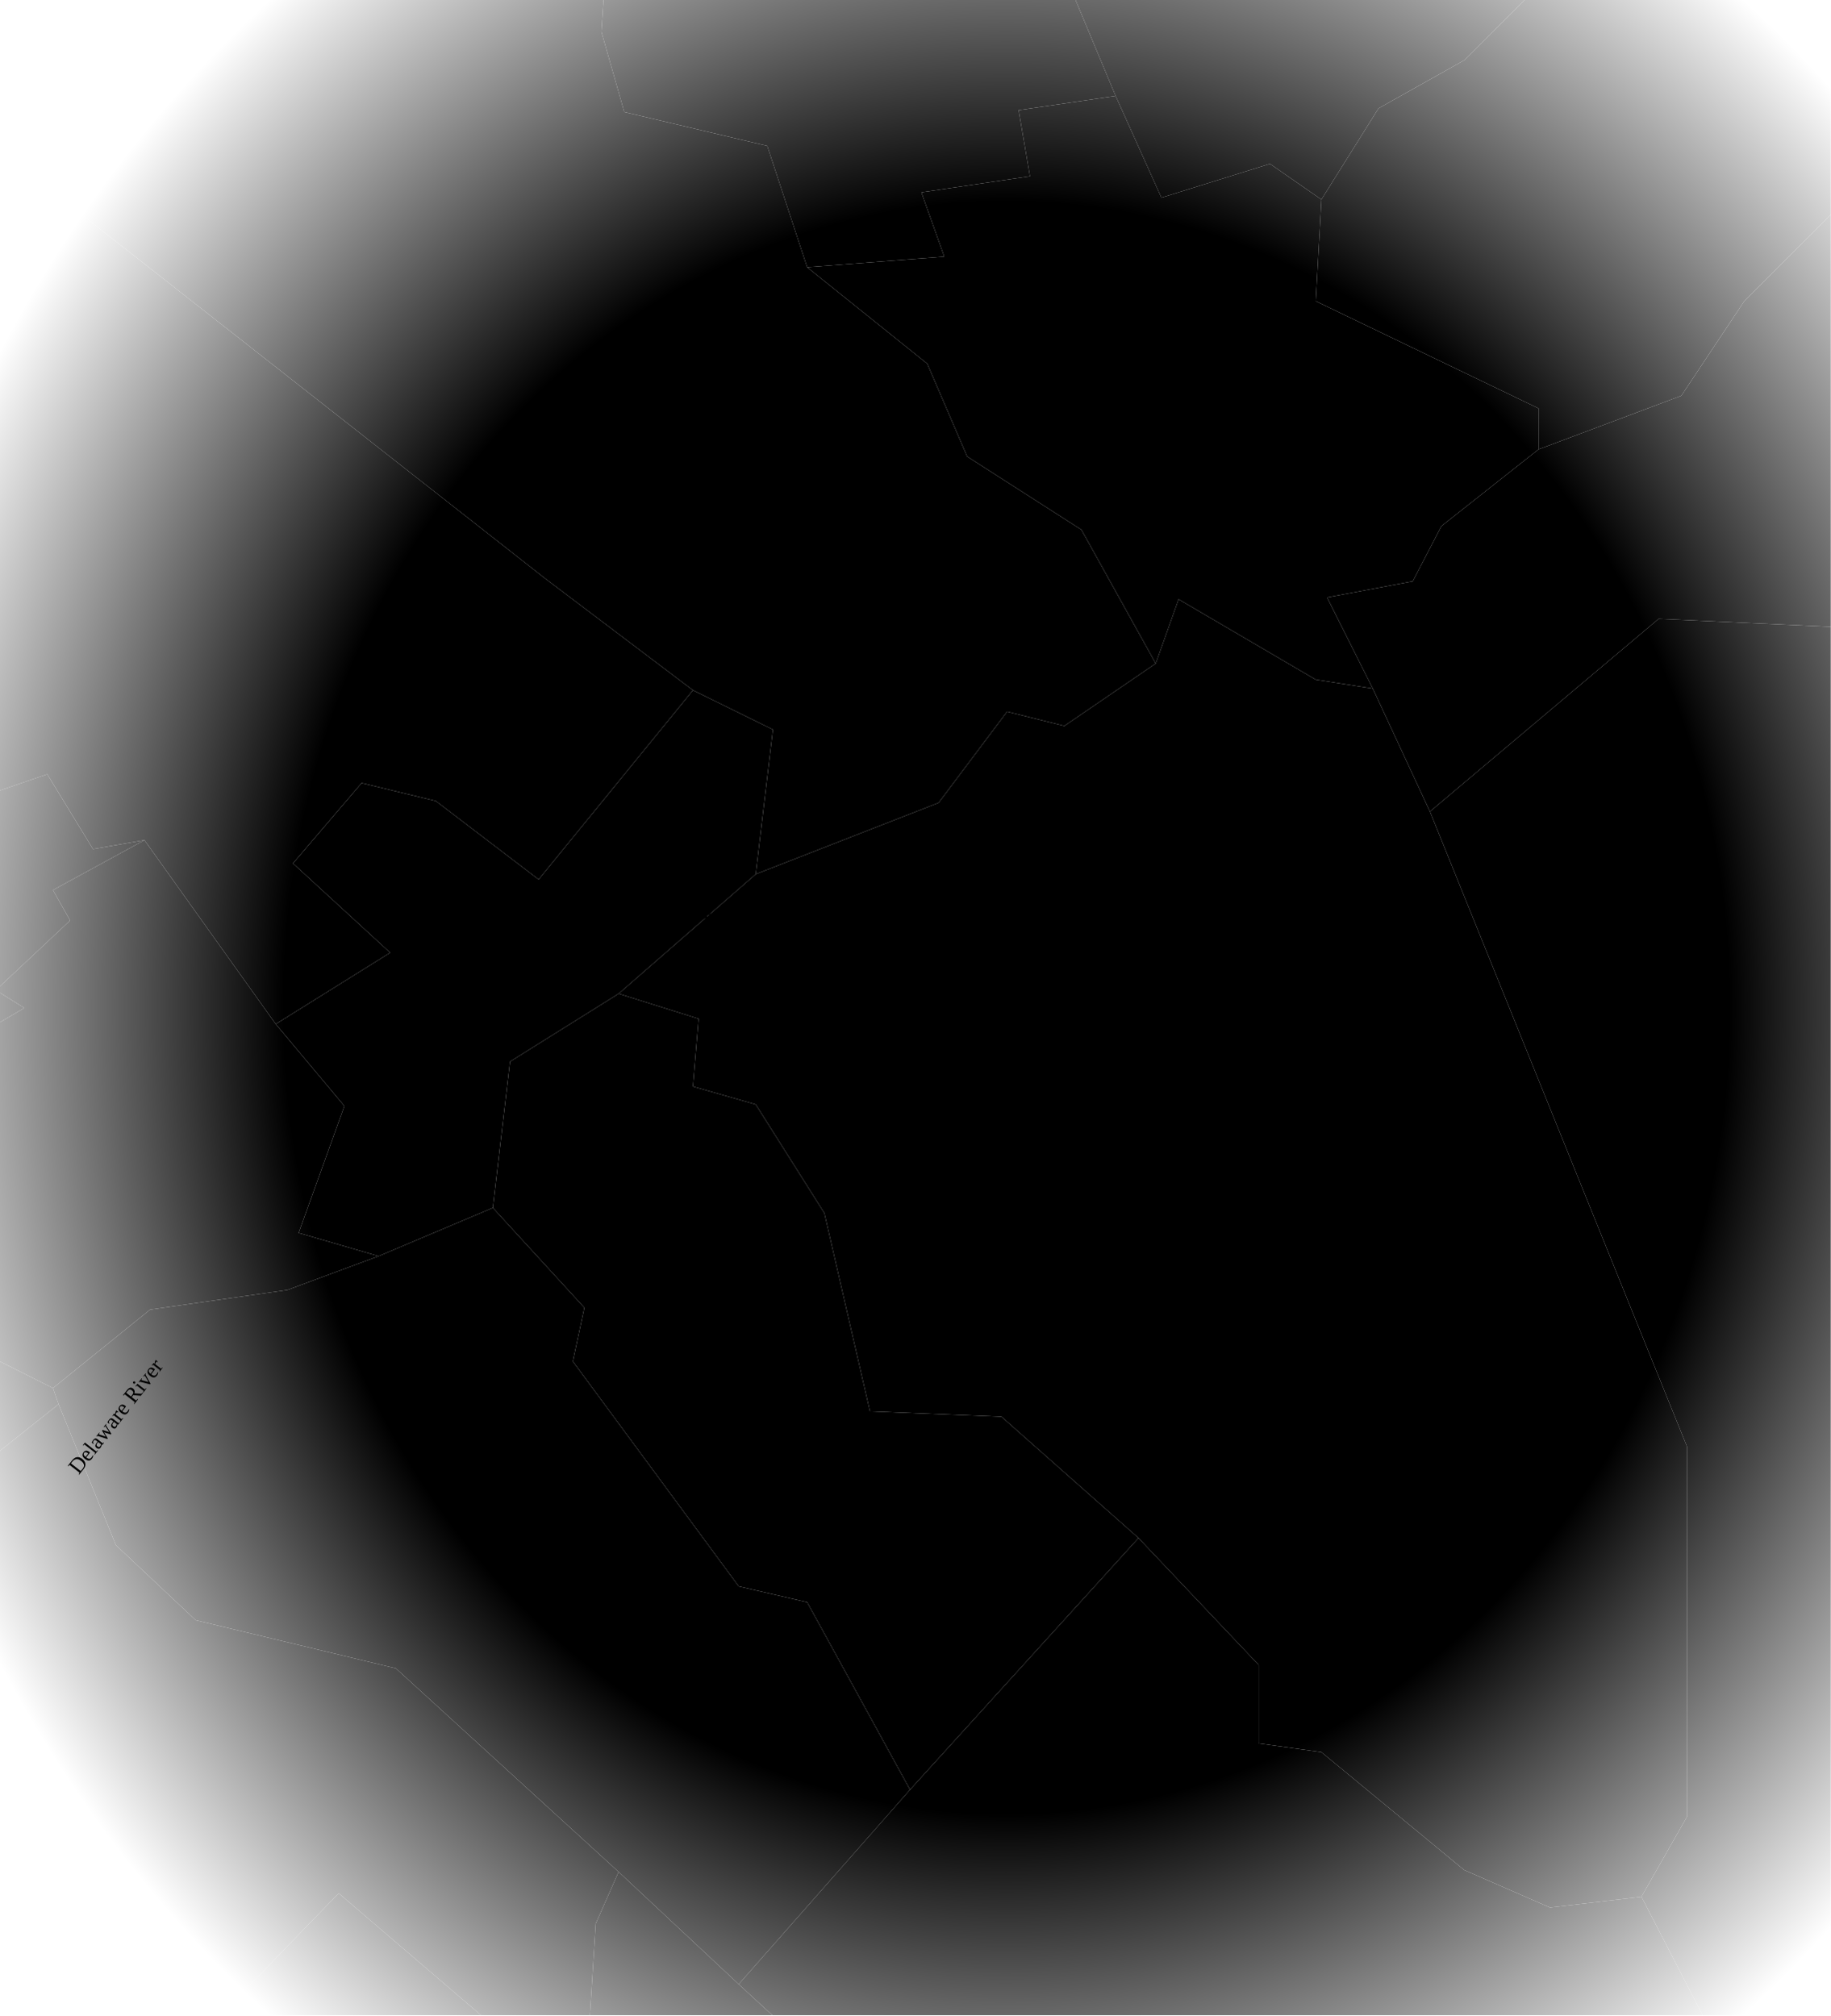
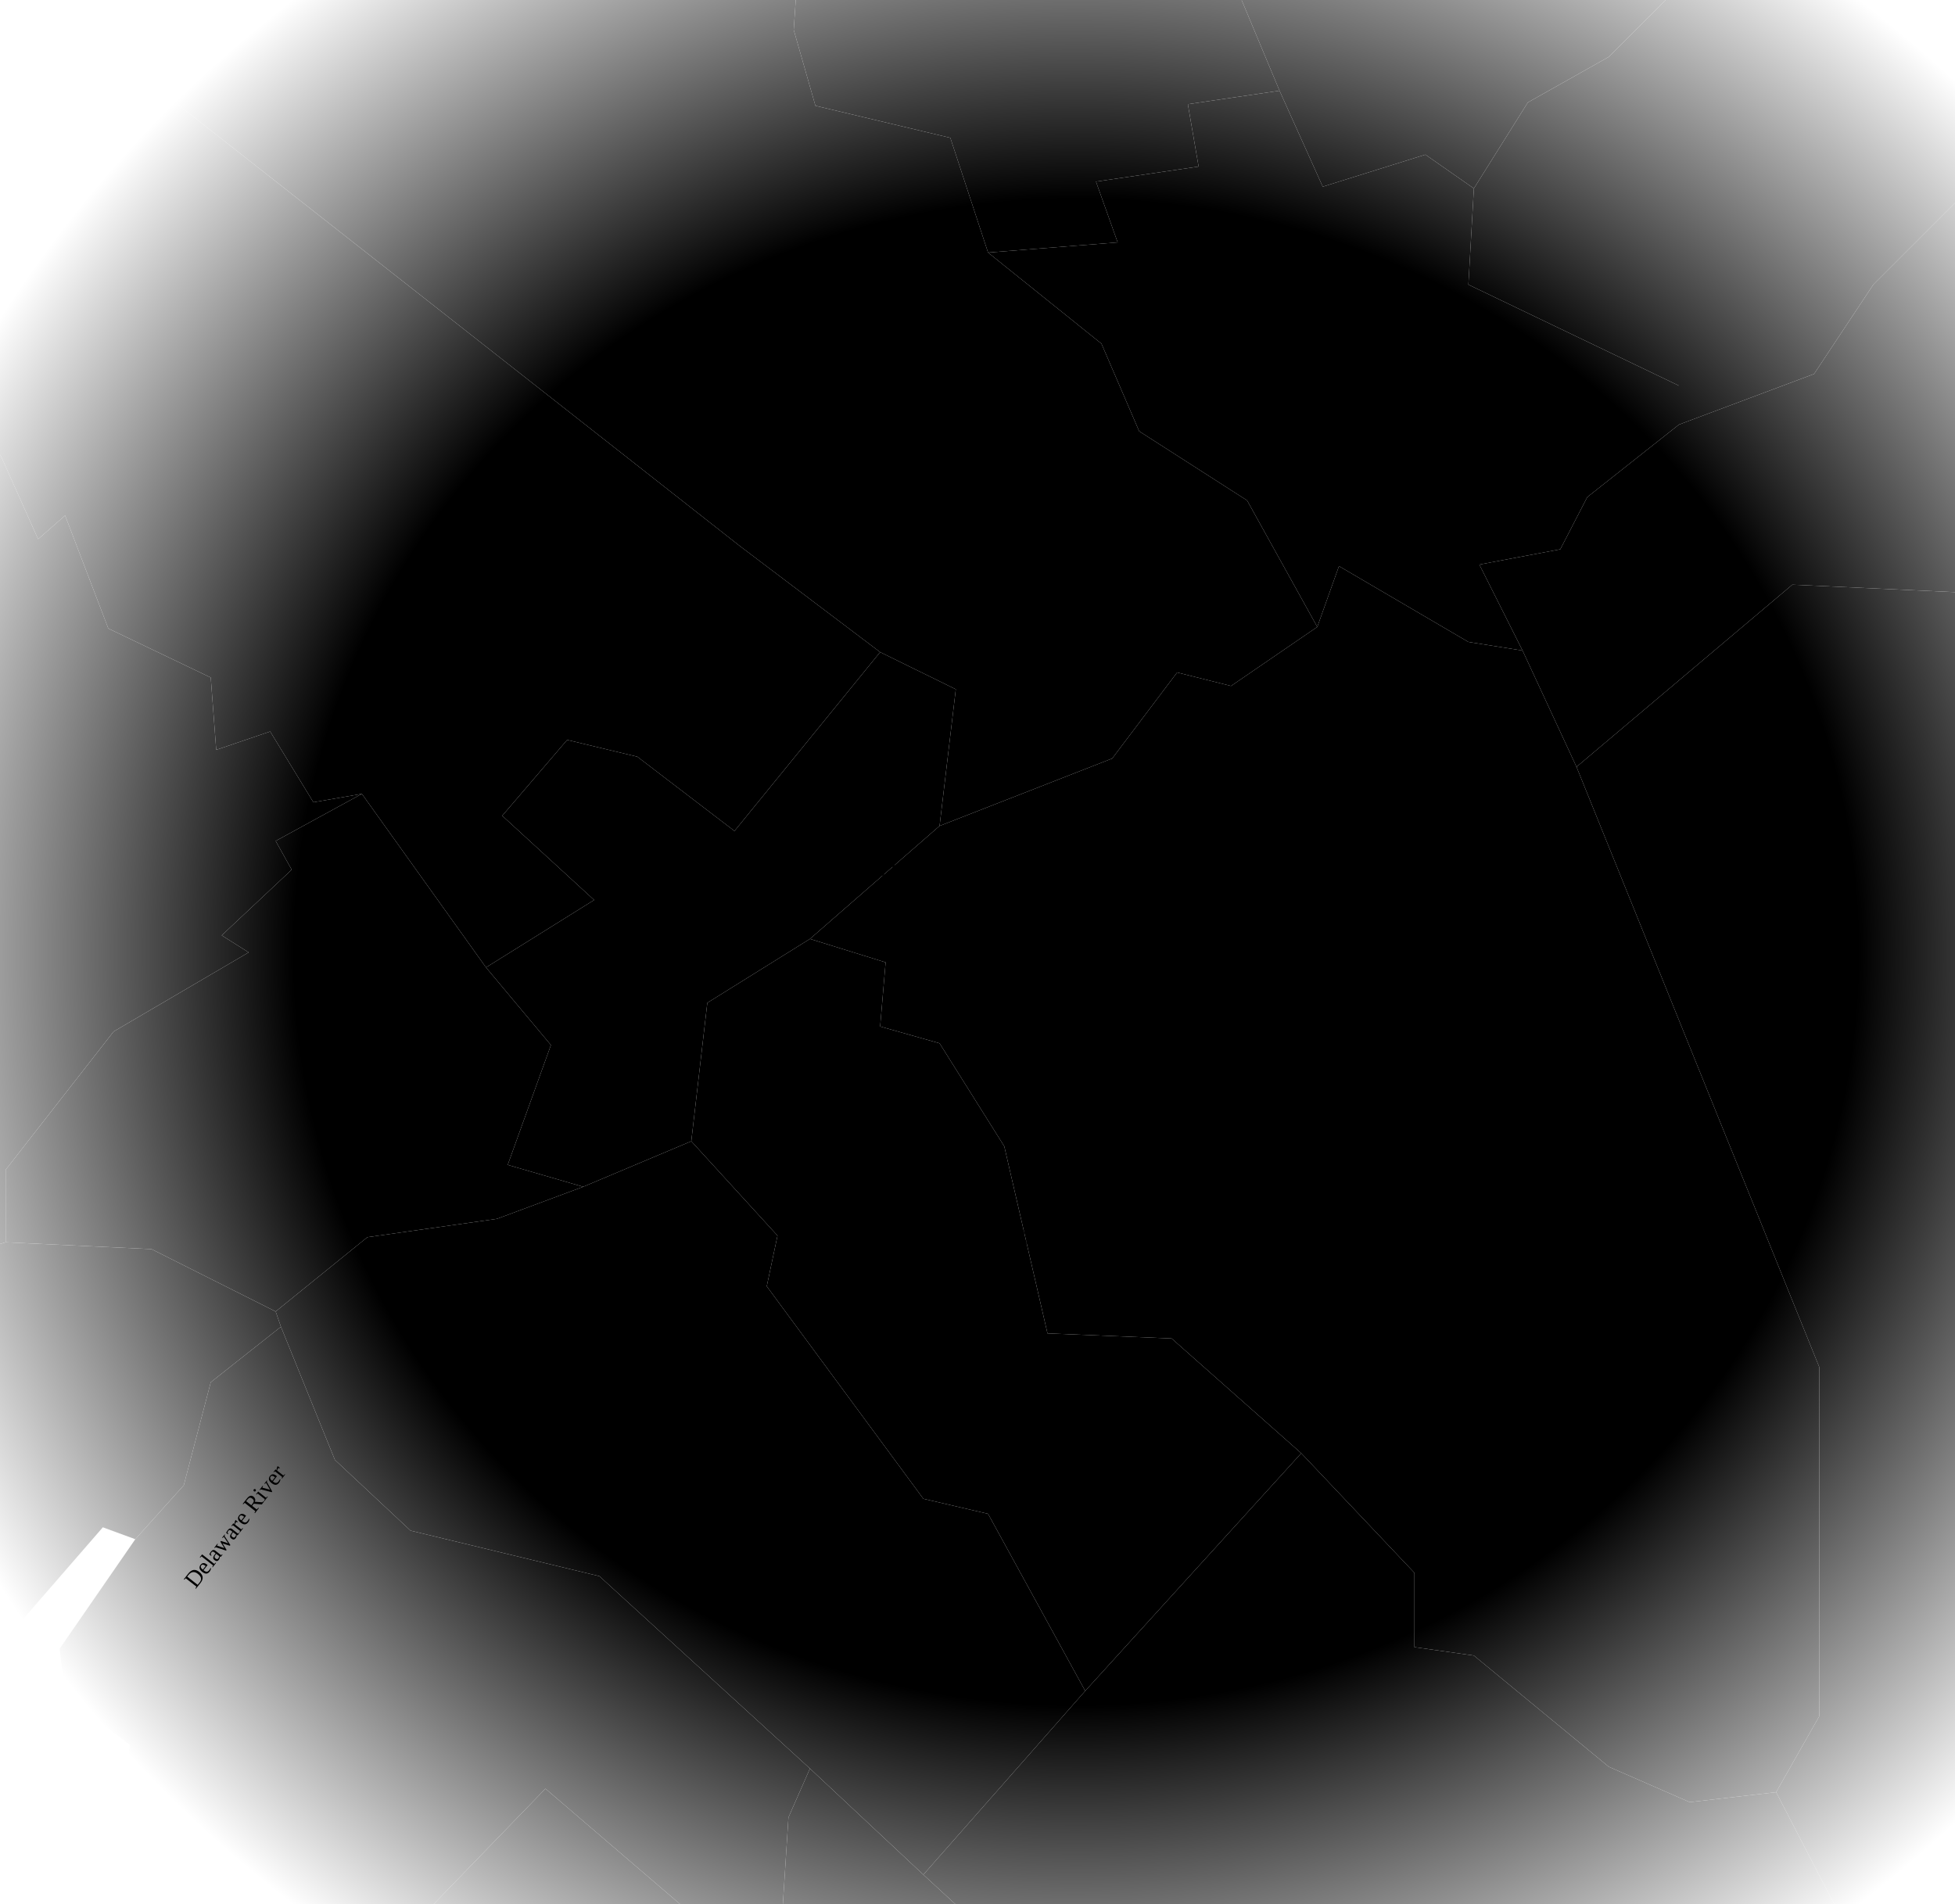
- <svg class="cm-svg" viewBox="0 0 1000 1101" role="group" aria-label="Map of the five counties The Morales Group serves in New Jersey and Pennsylvania">
+ <svg class="cm-svg" viewBox="0 0 1000 974" role="group" aria-label="Map of the six counties The Morales Group serves in New Jersey and Pennsylvania">
  <defs>
    <radialGradient id="cm-fade" cx=".55" cy=".5" r=".64">
      <stop offset=".62" stop-color="#fff" />
      <stop offset="1" stop-color="#fff" stop-opacity="0" />
    </radialGradient>
    <mask id="cm-mask">
      <rect width="100%" height="100%" fill="url(#cm-fade)" />
    </mask>
  </defs>
  <g mask="url(#cm-mask)">
    <g class="cm-bases">
-       <path class="cm-base cm-nj" pathLength="1" d="M337.9 1022.7L403.5 1084.1L515.8 1187.5L512.7 1300.6L494 1318.1L481.5 1402L459.6 1413.7L465.9 1467.3L369.1 1448.8L350.4 1424.4L294.2 1427.4L272.4 1462.5L244.3 1439.1L238 1393.2L181.9 1357.2L172.5 1327.9L141.3 1339.6L94.5 1273.3L72.6 1281.1L38.3 1235.3L32 1154.3L72.6 1150.4L185 1034.4L319.2 1149.4L325.4 1051L337.9 1022.7Z" />
-       <path class="cm-base cm-nj" pathLength="1" d="M225.5 -137.8L263 -179.7L297.3 -192.4L375.4 -254.8L419.1 -273.3L487.7 -361.1L543.9 -309.4L631.3 -283L628.2 -184.6L650 -171.9L640.7 -129L587.6 -38.3L565.8 -51.9L609.4 52.4L556.4 60.2L562.6 96.3L503.3 105.1L515.8 140.2L440.9 146L419.1 79.7L341 61.2L328.5 17.3L334.8 -75.3L303.6 -111.4L250.5 -106.5L225.5 -137.8Z" />
-       <path class="cm-base" pathLength="1" d="M-30.4 58.3L35.2 -20.7L100.7 -76.3L219.3 -157.3L225.5 -137.8L250.5 -106.5L303.6 -111.4L334.8 -75.3L328.5 17.3L341 61.2L419.1 79.7L440.9 146L506.5 198.7L528.3 249.4L590.7 289.4L631.3 362.5L581.4 396.6L550.1 388.8L512.7 438.6L412.8 477.6L422.2 398.6L378.5 377.1L297.3 315.7L-30.4 58.3Z" />
-       <path class="cm-base" pathLength="1" d="M-595.3 849.1L-536 806.2L-470.5 682.4L-473.6 587.8L-423.6 491.2L-423.6 407.4L-367.5 378.1L-214.5 259.1L-142.7 280.6L-130.3 263L-108.4 311.8L-92.8 298.1L-67.8 363.5L-8.5 391.8L-5.4 433.7L25.8 423L50.8 463.9L78.9 459L28.9 486.3L38.3 502.9L-2.3 541L13.3 550.7L-64.7 596.5L-127.1 676.5L-127.1 718.4L-186.4 736L-233.3 769.1L-295.7 849.1L-595.3 849.1Z" />
-       <path class="cm-base" pathLength="1" d="M-95.9 953.4L-92.8 980.7L-95.9 953.4ZM-295.7 849.1L-233.3 769.1L-186.4 736L-127.1 718.4L-42.9 722.3L28.9 758.4L32 767.2L-8.5 799.4L-24.1 858.9L-52.2 890.1L-71 883.2L-139.6 962.2L-133.4 1000.2L-99 1030.5L-95.9 1078.3L-120.9 1105.6L-120.9 1145.5L-77.2 1196.3L-55.4 1253.8L-89.7 1266.5L-117.8 1318.1L-186.4 1338.6L-270.7 1331.8L-277 1240.1L-295.7 933L-295.7 849.1Z" />
-       <path class="cm-base cm-nj" pathLength="1" d="M288 -565.8L275.5 -589.2L369.1 -646.8L419.1 -709.2L590.7 -500.5L559.5 -467.4L550.1 -416.6L487.7 -361.1L419.1 -273.3L375.4 -254.8L297.3 -192.4L263 -179.7L225.5 -137.8L219.3 -157.3L216.2 -201.1L238 -230.4L213.1 -251.8L241.2 -349.4L275.5 -344.5L347.3 -454.7L306.7 -515.1L288 -565.8Z" />
-       <path class="cm-base" pathLength="1" d="M78.9 459L150.6 559.5L188.1 604.3L163.1 673.6L206.8 686.3L156.9 704.8L82 715.5L28.9 758.4L-42.9 722.3L-127.1 718.4L-127.1 676.5L-64.7 596.5L13.3 550.7L-2.3 541L38.3 502.9L28.9 486.3L78.9 459Z" />
-       <path class="cm-base cm-nj" pathLength="1" d="M631.3 -283L778 -326.9L815.4 -258.7L806.1 -203.1L859.1 -231.4L868.5 -208.9L909.1 -223.6L890.3 -169.9L859.1 -146.5L815.4 -127L803 -101.7L862.3 -29.5L799.8 32.9L753 59.2L721.8 109L693.7 89.5L634.4 108L609.4 52.4L565.8 -51.9L587.6 -38.3L640.7 -129L650 -171.9L628.2 -184.6L631.3 -283Z" />
-       <path class="cm-base cm-nj" pathLength="1" d="M1233.7 419.1L1193.1 634.6L1177.5 803.3L1052.6 1038.3L990.2 1101.7L930.9 1102.6L896.6 1036.3L921.6 992.4L921.6 790.6L781.1 443.4L906 338.1L1033.9 344L1049.5 402.5L1127.6 420L1168.1 378.1L1199.3 432.7L1233.7 419.1Z" />
-       <path class="cm-base cm-nj" pathLength="1" d="M1077.6 -753.1L1342.9 -599L1352.3 -598L1333.5 -508.3L1317.9 -467.4L1274.2 -373.7L1246.2 -401L1174.4 -347.4L1133.8 -359.1L1146.3 -397.1L1155.6 -441L1136.9 -563.9L1043.3 -592.2L1024.6 -625.3L1077.6 -753.1Z" />
-       <path class="cm-base cm-nj" pathLength="1" d="M721.8 109L753 59.2L799.8 32.9L862.3 -29.5L803 -101.7L815.4 -127L859.1 -146.5L996.5 -157.3L1009 -138.7L1074.5 -152.4L1083.9 -139.7L1071.4 -100.7L1043.3 -85.1L1033.9 -36.3L1033.9 5.6L1065.1 19.2L1046.4 70.9L952.8 164.5L918.4 216.2L840.4 245.5L840.4 223.1L718.7 164.5L721.8 109Z" />
-       <path class="cm-base cm-nj" pathLength="1" d="M497.1 977.8L621.9 840.3L687.5 909.6L687.5 952.5L721.8 957.3L799.8 1021.7L846.7 1042.2L896.6 1036.3L930.9 1102.6L990.2 1101.7L999.6 1125.1L968.4 1178.7L862.3 1277.2L790.5 1327.9L749.9 1316.2L724.9 1335.7L653.1 1340.6L512.7 1300.6L515.8 1187.5L403.5 1084.1L497.1 977.8Z" />
-       <path class="cm-base cm-nj" pathLength="1" d="M465.9 1467.3L459.6 1413.7L481.5 1402L494 1318.1L512.7 1300.6L653.1 1340.6L724.9 1335.7L749.9 1316.2L790.5 1327.9L706.2 1417.6L640.7 1532.7L572 1678L509.6 1736.5L450.3 1750.1L415.9 1736.5L434.7 1650.7L481.5 1556.1L490.8 1488.8L465.9 1467.3Z" />
-       <path class="cm-base cm-nj" pathLength="1" d="M1024.6 -484.9L1146.3 -397.1L1133.8 -359.1L1115.1 -315.2L1155.6 -308.4L1161.9 -264.5L1143.2 -232.3L1077.6 -250.9L1068.3 -269.4L1012.1 -286L977.7 -280.1L937.2 -306.5L940.3 -366.9L968.4 -390.3L977.7 -497.6L1024.6 -484.9Z" />
-       <path class="cm-base cm-nj" pathLength="1" d="M1133.8 -359.1L1174.4 -347.4L1246.2 -401L1274.2 -373.7L1252.4 -334.7L1239.9 -271.3L1221.2 -249.9L1199.3 -216.7L1121.3 -198.2L1143.2 -232.3L1161.9 -264.5L1155.6 -308.4L1115.1 -315.2L1133.8 -359.1Z" />
-       <path class="cm-base cm-nj" pathLength="1" d="M840.4 245.5L918.4 216.2L952.8 164.5L1046.4 70.9L1065.1 19.2L1143.2 15.3L1218.1 58.3L1261.8 67L1274.2 24.1L1286.7 111.9L1277.4 216.2L1233.7 393.7L1233.7 419.1L1199.3 432.7L1168.1 378.1L1127.6 420L1049.5 402.5L1033.9 344L906 338.1L781.1 443.4L749.9 376.2L724.9 326.4L771.7 317.6L787.4 287.4L840.4 245.5Z" />
-       <path class="cm-base cm-nj" pathLength="1" d="M397.2 -706.3L459.6 -758.9L494 -806.7L537.7 -927.6L606.3 -994.9L656.3 -1007.6L940.3 -833L824.8 -699.4L703.1 -561L693.7 -512.2L643.8 -486.9L625.1 -512.2L590.7 -500.5L419.1 -709.2L397.2 -706.3Z" />
-       <path class="cm-base cm-nj" pathLength="1" d="M859.1 -146.5L890.3 -169.9L909.1 -223.6L868.5 -208.9L859.1 -231.4L937.2 -306.5L977.7 -280.1L1012.1 -286L1068.3 -269.4L1077.6 -250.9L1143.2 -232.3L1121.3 -198.2L1083.9 -182.6L1083.9 -139.7L1074.5 -152.4L1009 -138.7L996.5 -157.3L859.1 -146.5Z" />
-       <path class="cm-base cm-nj" pathLength="1" d="M590.7 -500.5L625.1 -512.2L643.8 -486.9L693.7 -512.2L703.1 -561L824.8 -699.4L824.8 -649.7L871.6 -663.4L921.6 -615.6L999.6 -600.9L1018.3 -571.7L1024.6 -484.9L977.7 -497.6L968.4 -390.3L940.3 -366.9L937.2 -306.5L859.1 -231.4L806.1 -203.1L815.4 -258.7L778 -326.9L631.3 -283L543.9 -309.4L487.7 -361.1L550.1 -416.6L559.5 -467.4L590.7 -500.5Z" />
-       <path class="cm-base cm-nj" pathLength="1" d="M-95.9 953.4L-52.2 890.1L-24.1 858.9L-8.5 799.4L32 767.2L63.3 844.2L106.9 885.2L216.2 911.5L337.9 1022.7L325.4 1051L319.2 1149.4L185 1034.4L72.6 1150.4L32 1154.3L38.3 1235.3L16.4 1224.5L-14.8 1169.9L-74.1 1145.5L-55.4 1009L-92.8 980.7L-95.9 953.4Z" />
-       <path class="cm-base" pathLength="1" d="M-214.5 259.1L-67.8 26.1L-30.4 58.3L297.3 315.7L378.5 377.1L294.2 480.5L238 437.6L197.5 427.8L160 471.7L213.1 520.5L150.6 559.5L78.9 459L50.8 463.9L25.8 423L-5.4 433.7L-8.5 391.8L-67.8 363.5L-92.8 298.1L-108.4 311.8L-130.3 263L-142.7 280.6L-214.5 259.1Z" />
-       <path class="cm-base cm-nj" pathLength="1" d="M824.8 -699.4L940.3 -833L1055.8 -763.8L1077.6 -753.1L1024.6 -625.3L1043.3 -592.2L1136.9 -563.9L1155.6 -441L1146.3 -397.1L1024.6 -484.9L1018.3 -571.7L999.6 -600.9L921.6 -615.6L871.6 -663.4L824.8 -649.7L824.8 -699.4Z" />
+       <path class="cm-base cm-nj" pathLength="1" d="M414.3 904.7L472.3 959L571.7 1050.5L568.9 1150.5L552.4 1166.1L541.3 1240.2L522 1250.6L527.5 1298L441.9 1281.6L425.3 1260.1L375.7 1262.7L356.3 1293.7L331.5 1273L326 1232.5L276.3 1200.6L268 1174.7L240.4 1185L198.9 1126.4L179.6 1133.3L149.2 1092.7L143.7 1021.1L179.6 1017.7L279 915L397.7 1016.8L403.3 929.7L414.3 904.7Z" />
+       <path class="cm-base cm-nj" pathLength="1" d="M314.9 -121.9L348 -158.9L378.4 -170.2L447.4 -225.4L486.1 -241.8L546.8 -319.4L596.5 -273.7L673.8 -250.4L671.1 -163.3L690.4 -152L682.1 -114.1L635.2 -33.9L615.9 -45.9L654.5 46.4L607.6 53.3L613.1 85.2L560.6 92.9L571.7 124L505.4 129.2L486.1 70.5L417.1 54.1L406 15.3L411.5 -66.6L383.9 -98.6L337 -94.3L314.9 -121.9Z" />
+       <path class="cm-base" pathLength="1" d="M88.5 51.5L146.5 -18.3L204.5 -67.5L309.4 -139.1L314.9 -121.9L337 -94.3L383.9 -98.6L411.5 -66.6L406 15.3L417.1 54.1L486.1 70.5L505.4 129.2L563.4 175.8L582.7 220.6L637.9 256L673.8 320.7L629.7 350.9L602.1 344L568.9 388L480.6 422.5L488.9 352.6L450.2 333.6L378.4 279.3L88.5 51.5Z" />
+       <path class="cm-base" pathLength="1" d="M-411.2 751.1L-358.8 713.2L-300.8 603.6L-303.6 519.9L-259.4 434.5L-259.4 360.4L-209.7 334.5L-74.4 229.2L-10.9 248.2L0.2 232.7L19.5 275.8L33.3 263.7L55.4 321.5L107.8 346.6L110.6 383.6L138.2 374.2L160.3 410.4L185.1 406.1L141 430.2L149.2 444.9L113.4 478.5L127.2 487.2L58.1 527.7L2.9 598.4L2.9 635.5L-49.5 651.1L-91 680.4L-146.2 751.1L-411.2 751.1Z" />
+       <path class="cm-base" pathLength="1" d="M30.5 843.4L33.3 867.6L30.5 843.4ZM-146.2 751.1L-91 680.4L-49.5 651.1L2.9 635.5L77.5 639L141 670.9L143.7 678.7L107.8 707.1L94 759.8L69.2 787.4L52.6 781.3L-8.1 851.2L-2.6 884.8L27.8 911.6L30.5 953.8L8.4 978L8.4 1013.4L47.1 1058.2L66.4 1109.1L36 1120.3L11.2 1166.1L-49.5 1184.2L-124.1 1178.1L-129.6 1097L-146.2 825.3L-146.2 751.1Z" />
+       <path class="cm-base cm-nj" pathLength="1" d="M370.1 -500.6L359.1 -521.3L441.9 -572.2L486.1 -627.4L637.9 -442.8L610.3 -413.4L602.1 -368.6L546.8 -319.4L486.1 -241.8L447.4 -225.4L378.4 -170.2L348 -158.9L314.9 -121.9L309.4 -139.1L306.6 -177.9L326 -203.8L303.9 -222.8L328.7 -309L359.1 -304.7L422.6 -402.2L386.7 -455.7L370.1 -500.6Z" />
+       <path class="cm-base cm-nj" pathLength="1" d="M673.8 -250.4L803.6 -289.2L836.7 -228.8L828.5 -179.7L875.4 -204.7L883.7 -184.8L919.6 -197.8L903 -150.3L875.4 -129.6L836.7 -112.4L825.7 -89.9L878.2 -26.1L822.9 29.1L781.5 52.4L753.9 96.4L729.1 79.1L676.6 95.5L654.5 46.4L615.9 -45.9L635.2 -33.9L682.1 -114.1L690.4 -152L671.1 -163.3L673.8 -250.4Z" />
+       <path class="cm-base cm-nj" pathLength="1" d="M1206.7 370.7L1170.8 561.3L1157 710.6L1046.6 918.5L991.4 974.6L938.9 975.4L908.5 916.8L930.6 877.9L930.6 699.4L806.4 392.3L916.8 299.1L1030 304.3L1043.8 356L1112.8 371.6L1148.7 334.5L1176.3 382.8L1206.7 370.7Z" />
+       <path class="cm-base cm-nj" pathLength="1" d="M1068.7 -666.2L1303.3 -529.9L1311.6 -529L1295.1 -449.7L1281.3 -413.4L1242.6 -330.6L1217.8 -354.8L1154.3 -307.3L1118.4 -317.7L1129.4 -351.3L1137.7 -390.1L1121.1 -498.8L1038.3 -523.8L1021.7 -553.2L1068.7 -666.2Z" />
+       <path class="cm-base cm-nj" pathLength="1" d="M753.9 96.4L781.5 52.4L822.9 29.1L878.2 -26.1L825.7 -89.9L836.7 -112.4L875.4 -129.6L996.9 -139.1L1007.9 -122.7L1065.9 -134.8L1074.2 -123.6L1063.1 -89.1L1038.3 -75.3L1030 -32.1L1030 5L1057.6 17L1041.1 62.7L958.2 145.6L927.9 191.3L858.8 217.2L858.8 197.3L751.1 145.6L753.9 96.4Z" />
+       <path class="cm-base cm-nj" pathLength="1" d="M555.1 865L665.6 743.4L723.5 804.6L723.5 842.6L753.9 846.9L822.9 903.8L864.3 921.9L908.5 916.8L938.9 975.4L991.4 974.6L999.6 995.3L972 1042.7L878.2 1129.8L814.6 1174.7L778.8 1164.3L756.7 1181.6L693.2 1185.9L568.9 1150.5L571.7 1050.5L472.3 959L555.1 865Z" />
+       <path class="cm-base cm-nj" pathLength="1" d="M527.5 1298L522 1250.6L541.3 1240.2L552.4 1166.1L568.9 1150.5L693.2 1185.9L756.7 1181.6L778.8 1164.3L814.6 1174.7L740.1 1254L682.1 1355.8L621.4 1484.4L566.2 1536.1L513.7 1548.2L483.3 1536.1L499.9 1460.2L541.3 1376.5L549.6 1317L527.5 1298Z" />
+       <path class="cm-base cm-nj" pathLength="1" d="M1021.7 -429L1129.4 -351.3L1118.4 -317.7L1101.8 -278.9L1137.7 -272.8L1143.2 -234L1126.6 -205.5L1068.7 -221.9L1060.4 -238.3L1010.7 -253L980.3 -247.8L944.4 -271.1L947.2 -324.6L972 -345.3L980.3 -440.2L1021.7 -429Z" />
+       <path class="cm-base cm-nj" pathLength="1" d="M1118.4 -317.7L1154.3 -307.3L1217.8 -354.8L1242.6 -330.6L1223.3 -296.1L1212.2 -240L1195.7 -221.1L1176.3 -191.7L1107.3 -175.3L1126.6 -205.5L1143.2 -234L1137.7 -272.8L1101.8 -278.9L1118.4 -317.7Z" />
+       <path class="cm-base cm-nj" pathLength="1" d="M858.8 217.2L927.9 191.3L958.2 145.6L1041.1 62.7L1057.6 17L1126.6 13.6L1192.9 51.5L1231.6 59.3L1242.6 21.3L1253.6 99L1245.4 191.3L1206.7 348.3L1206.7 370.7L1176.3 382.8L1148.7 334.5L1112.8 371.6L1043.8 356L1030 304.3L916.8 299.1L806.4 392.3L778.8 332.8L756.7 288.8L798.1 281L811.9 254.3L858.8 217.2Z" />
+       <path class="cm-base cm-nj" pathLength="1" d="M466.8 -624.8L522 -671.4L552.4 -713.6L591 -820.6L651.8 -880.1L695.9 -891.3L947.2 -736.9L845 -618.7L737.3 -496.2L729.1 -453.1L684.9 -430.7L668.3 -453.1L637.9 -442.8L486.1 -627.4L466.8 -624.8Z" />
+       <path class="cm-base cm-nj" pathLength="1" d="M875.4 -129.6L903 -150.3L919.6 -197.8L883.7 -184.8L875.4 -204.7L944.4 -271.1L980.3 -247.8L1010.7 -253L1060.4 -238.3L1068.7 -221.9L1126.6 -205.5L1107.3 -175.3L1074.2 -161.5L1074.2 -123.6L1065.9 -134.8L1007.9 -122.7L996.9 -139.1L875.4 -129.6Z" />
+       <path class="cm-base cm-nj" pathLength="1" d="M637.9 -442.8L668.3 -453.1L684.9 -430.7L729.1 -453.1L737.3 -496.2L845 -618.7L845 -574.7L886.4 -586.8L930.6 -544.5L999.6 -531.6L1016.2 -505.7L1021.7 -429L980.3 -440.2L972 -345.3L947.2 -324.6L944.4 -271.1L875.4 -204.7L828.5 -179.7L836.7 -228.8L803.6 -289.2L673.8 -250.4L596.5 -273.7L546.8 -319.4L602.1 -368.6L610.3 -413.4L637.9 -442.8Z" />
+       <path class="cm-base cm-nj" pathLength="1" d="M30.5 843.4L69.2 787.4L94 759.8L107.8 707.1L143.7 678.7L171.3 746.8L210 783L306.6 806.3L414.3 904.7L403.3 929.7L397.7 1016.8L279 915L179.6 1017.7L143.7 1021.1L149.2 1092.7L129.9 1083.2L102.3 1034.9L49.9 1013.4L66.4 892.6L33.3 867.6L30.5 843.4Z" />
+       <path class="cm-base" pathLength="1" d="M-74.4 229.2L55.4 23.1L88.5 51.5L378.4 279.3L450.2 333.6L375.7 425.1L326 387.1L290.1 378.5L256.9 417.3L303.9 460.4L248.6 494.9L185.1 406.1L160.3 410.4L138.2 374.2L110.6 383.6L107.8 346.6L55.4 321.5L33.3 263.7L19.5 275.8L0.2 232.7L-10.9 248.2L-74.4 229.2Z" />
+       <path class="cm-base cm-nj" pathLength="1" d="M845 -618.7L947.2 -736.9L1049.3 -675.7L1068.7 -666.2L1021.7 -553.2L1038.3 -523.8L1121.1 -498.8L1137.7 -390.1L1129.4 -351.3L1021.7 -429L1016.2 -505.7L999.6 -531.6L930.6 -544.5L886.4 -586.8L845 -574.7L845 -618.7Z" />
    </g>
    <g class="cm-counties">
-       <path class="cm-county" pathLength="1" d="M412.8 477.6L512.7 438.6L550.1 388.8L581.4 396.6L631.3 362.5L643.8 327.4L718.7 371.3L749.9 376.2L781.1 443.4L921.6 790.6L921.6 992.4L896.6 1036.3L846.7 1042.2L799.8 1021.7L721.8 957.3L687.5 952.5L687.5 909.6L621.9 840.3L547 774L475.2 771.1L450.3 662.8L412.8 603.4L378.5 593.6L381.6 556.6L337.9 542.9L412.8 477.6Z" data-county="burlington" tabindex="0" role="button" aria-label="Burlington County, NJ" />
-       <path class="cm-county" pathLength="1" d="M440.9 146L515.8 140.2L503.3 105.1L562.6 96.3L556.4 60.2L609.4 52.4L634.4 108L693.7 89.5L721.8 109L718.7 164.5L840.4 223.1L840.4 245.5L787.4 287.4L771.7 317.6L724.9 326.4L749.9 376.2L718.7 371.3L643.8 327.4L631.3 362.5L590.7 289.4L528.3 249.4L506.5 198.7L440.9 146Z" data-county="mercer" tabindex="0" role="button" aria-label="Mercer County, NJ" />
-       <path class="cm-county" pathLength="1" d="M150.6 559.5L213.1 520.5L160 471.7L197.5 427.8L238 437.6L294.2 480.5L378.5 377.1L422.2 398.6L412.8 477.6L337.9 542.9L278.6 580L269.2 659.9L206.8 686.3L163.1 673.6L188.1 604.3L150.6 559.5Z" data-county="philadelphia" tabindex="0" role="button" aria-label="Philadelphia County, PA" />
-       <path class="cm-county" pathLength="1" d="M337.9 542.9L381.6 556.6L378.5 593.6L412.8 603.4L450.3 662.8L475.2 771.1L547 774L621.9 840.3L497.1 977.8L440.9 875.4L403.5 866.7L312.9 743.8L319.2 714.5L269.2 659.9L278.6 580L337.9 542.9Z" data-county="camden" tabindex="0" role="button" aria-label="Camden County, NJ" />
-       <path class="cm-county" pathLength="1" d="M28.9 758.4L82 715.5L156.9 704.8L206.8 686.3L269.2 659.9L319.2 714.5L312.9 743.8L403.5 866.7L440.9 875.4L497.1 977.8L403.5 1084.1L337.9 1022.7L216.2 911.5L106.9 885.2L63.3 844.2L32 767.2L28.9 758.4Z" data-county="gloucester" tabindex="0" role="button" aria-label="Gloucester County, NJ" />
+       <path class="cm-county" pathLength="1" d="M185.1 406.1L248.6 494.9L281.8 534.6L259.7 595.9L298.3 607.1L254.2 623.5L187.9 632.9L141 670.9L77.5 639L2.9 635.5L2.9 598.4L58.1 527.7L127.2 487.2L113.4 478.5L149.2 444.9L141 430.2L185.1 406.1Z" data-county="delaware" tabindex="0" role="button" aria-label="Delaware County, PA" />
+       <path class="cm-county" pathLength="1" d="M480.6 422.5L568.9 388L602.1 344L629.7 350.9L673.8 320.7L684.9 289.6L751.1 328.4L778.8 332.8L806.4 392.3L930.6 699.4L930.6 877.9L908.5 916.8L864.3 921.9L822.9 903.8L753.9 846.9L723.5 842.6L723.5 804.6L665.6 743.4L599.3 684.7L535.8 682.1L513.7 586.4L480.6 533.7L450.2 525.1L453 492.3L414.3 480.3L480.6 422.5Z" data-county="burlington" tabindex="0" role="button" aria-label="Burlington County, NJ" />
+       <path class="cm-county" pathLength="1" d="M505.4 129.2L571.7 124L560.6 92.9L613.1 85.2L607.6 53.3L654.5 46.4L676.6 95.5L729.1 79.1L753.9 96.4L751.1 145.6L858.8 197.3L858.8 217.2L811.9 254.3L798.1 281L756.7 288.8L778.8 332.8L751.1 328.4L684.9 289.6L673.8 320.7L637.9 256L582.7 220.6L563.4 175.8L505.4 129.2Z" data-county="mercer" tabindex="0" role="button" aria-label="Mercer County, NJ" />
+       <path class="cm-county" pathLength="1" d="M248.6 494.9L303.9 460.4L256.9 417.3L290.1 378.5L326 387.1L375.7 425.1L450.2 333.6L488.9 352.6L480.6 422.5L414.3 480.3L361.8 513L353.6 583.8L298.3 607.1L259.7 595.9L281.8 534.6L248.6 494.9Z" data-county="philadelphia" tabindex="0" role="button" aria-label="Philadelphia County, PA" />
+       <path class="cm-county" pathLength="1" d="M414.3 480.3L453 492.3L450.2 525.1L480.6 533.7L513.7 586.4L535.8 682.1L599.3 684.7L665.6 743.4L555.1 865L505.4 774.4L472.3 766.7L392.2 658L397.7 632.1L353.6 583.8L361.8 513L414.3 480.3Z" data-county="camden" tabindex="0" role="button" aria-label="Camden County, NJ" />
+       <path class="cm-county" pathLength="1" d="M141 670.9L187.9 632.9L254.2 623.5L298.3 607.1L353.6 583.8L397.7 632.1L392.2 658L472.3 766.7L505.4 774.4L555.1 865L472.3 959L414.3 904.7L306.6 806.3L210 783L171.3 746.8L143.7 678.7L141 670.9Z" data-county="gloucester" tabindex="0" role="button" aria-label="Gloucester County, NJ" />
    </g>
  </g>
-   <text class="cm-river" transform="translate(43 806) rotate(-52)">Delaware River</text>
+   <text class="cm-river" transform="translate(100 813) rotate(-52)">Delaware River</text>
  <g class="cm-towns">
-     <g class="cm-town cm-closing" style="--i:0" transform="translate(652.2 297.4)">
+     <g class="cm-town cm-closing" style="--i:0" transform="translate(692.3 263.1)">
      <circle class="cm-pulse" r="7" />
      <circle class="cm-dot" r="6" />
      <text x="14" y="7" text-anchor="start">Hamilton</text>
    </g>
-     <g class="cm-town cm-closing" style="--i:1" transform="translate(508.7 452.9)">
+     <g class="cm-town cm-closing" style="--i:1" transform="translate(565.4 400.7)">
      <circle class="cm-pulse" r="7" />
      <circle class="cm-dot" r="6" />
      <text x="14" y="7" text-anchor="start">Burlington</text>
    </g>
-     <g class="cm-town cm-closing" style="--i:2" transform="translate(430.4 513.1)">
+     <g class="cm-town cm-closing" style="--i:2" transform="translate(496.2 453.9)">
      <circle class="cm-pulse" r="7" />
      <circle class="cm-dot" r="6" />
      <text x="-14" y="-6" text-anchor="end">Delran</text>
    </g>
-     <g class="cm-town cm-closing" style="--i:3" transform="translate(559.1 572.1)">
+     <g class="cm-town cm-closing" style="--i:3" transform="translate(610.0 506.1)">
      <circle class="cm-pulse" r="7" />
      <circle class="cm-dot" r="6" />
      <text x="14" y="7" text-anchor="start">Lumberton</text>
    </g>
-     <g class="cm-town cm-closing" style="--i:4" transform="translate(486.1 608.4)">
+     <g class="cm-town cm-closing" style="--i:4" transform="translate(545.4 538.2)">
      <circle class="cm-pulse" r="7" />
      <circle class="cm-dot" r="6" />
      <text x="6" y="30" text-anchor="start">Mount Laurel</text>
    </g>
-     <g class="cm-town cm-hub" style="--i:5" transform="translate(364.3 607.3)">
+     <g class="cm-town cm-hub" style="--i:5" transform="translate(437.7 537.2)">
      <rect class="cm-hub" x="-6" y="-6" width="12" height="12" transform="rotate(45)" />
      <text x="-14" y="24" text-anchor="end">Cherry Hill</text>
    </g>
-     <g class="cm-town cm-hub" style="--i:6" transform="translate(247.8 586.9)">
+     <g class="cm-town cm-hub" style="--i:6" transform="translate(334.6 519.2)">
      <rect class="cm-hub" x="-6" y="-6" width="12" height="12" transform="rotate(45)" />
      <text x="-14" y="-8" text-anchor="end">Center City</text>
    </g>
+     <g class="cm-town cm-listing" style="--i:7" transform="translate(238.8 572.3)">
+       <path class="cm-listing" d="M0 -12 L11 -2 V10 H-11 V-2 Z" />
+       <text x="-16" y="8" text-anchor="end">Glenolden</text>
+     </g>
+     <g class="cm-town cm-listing" style="--i:8" transform="translate(276.5 642.3)">
+       <path class="cm-listing" d="M0 -12 L11 -2 V10 H-11 V-2 Z" />
+       <text x="-16" y="8" text-anchor="end">Paulsboro</text>
+     </g>
+     <g class="cm-town cm-listing" style="--i:9" transform="translate(498.6 627.5)">
+       <path class="cm-listing" d="M0 -12 L11 -2 V10 H-11 V-2 Z" />
+       <text x="16" y="8" text-anchor="start">Voorhees</text>
+     </g>
+     <g class="cm-town cm-listing" style="--i:10" transform="translate(390.7 813.3)">
+       <path class="cm-listing" d="M0 -12 L11 -2 V10 H-11 V-2 Z" />
+       <text x="16" y="8" text-anchor="start">Clayton</text>
+     </g>
  </g>
</svg>
